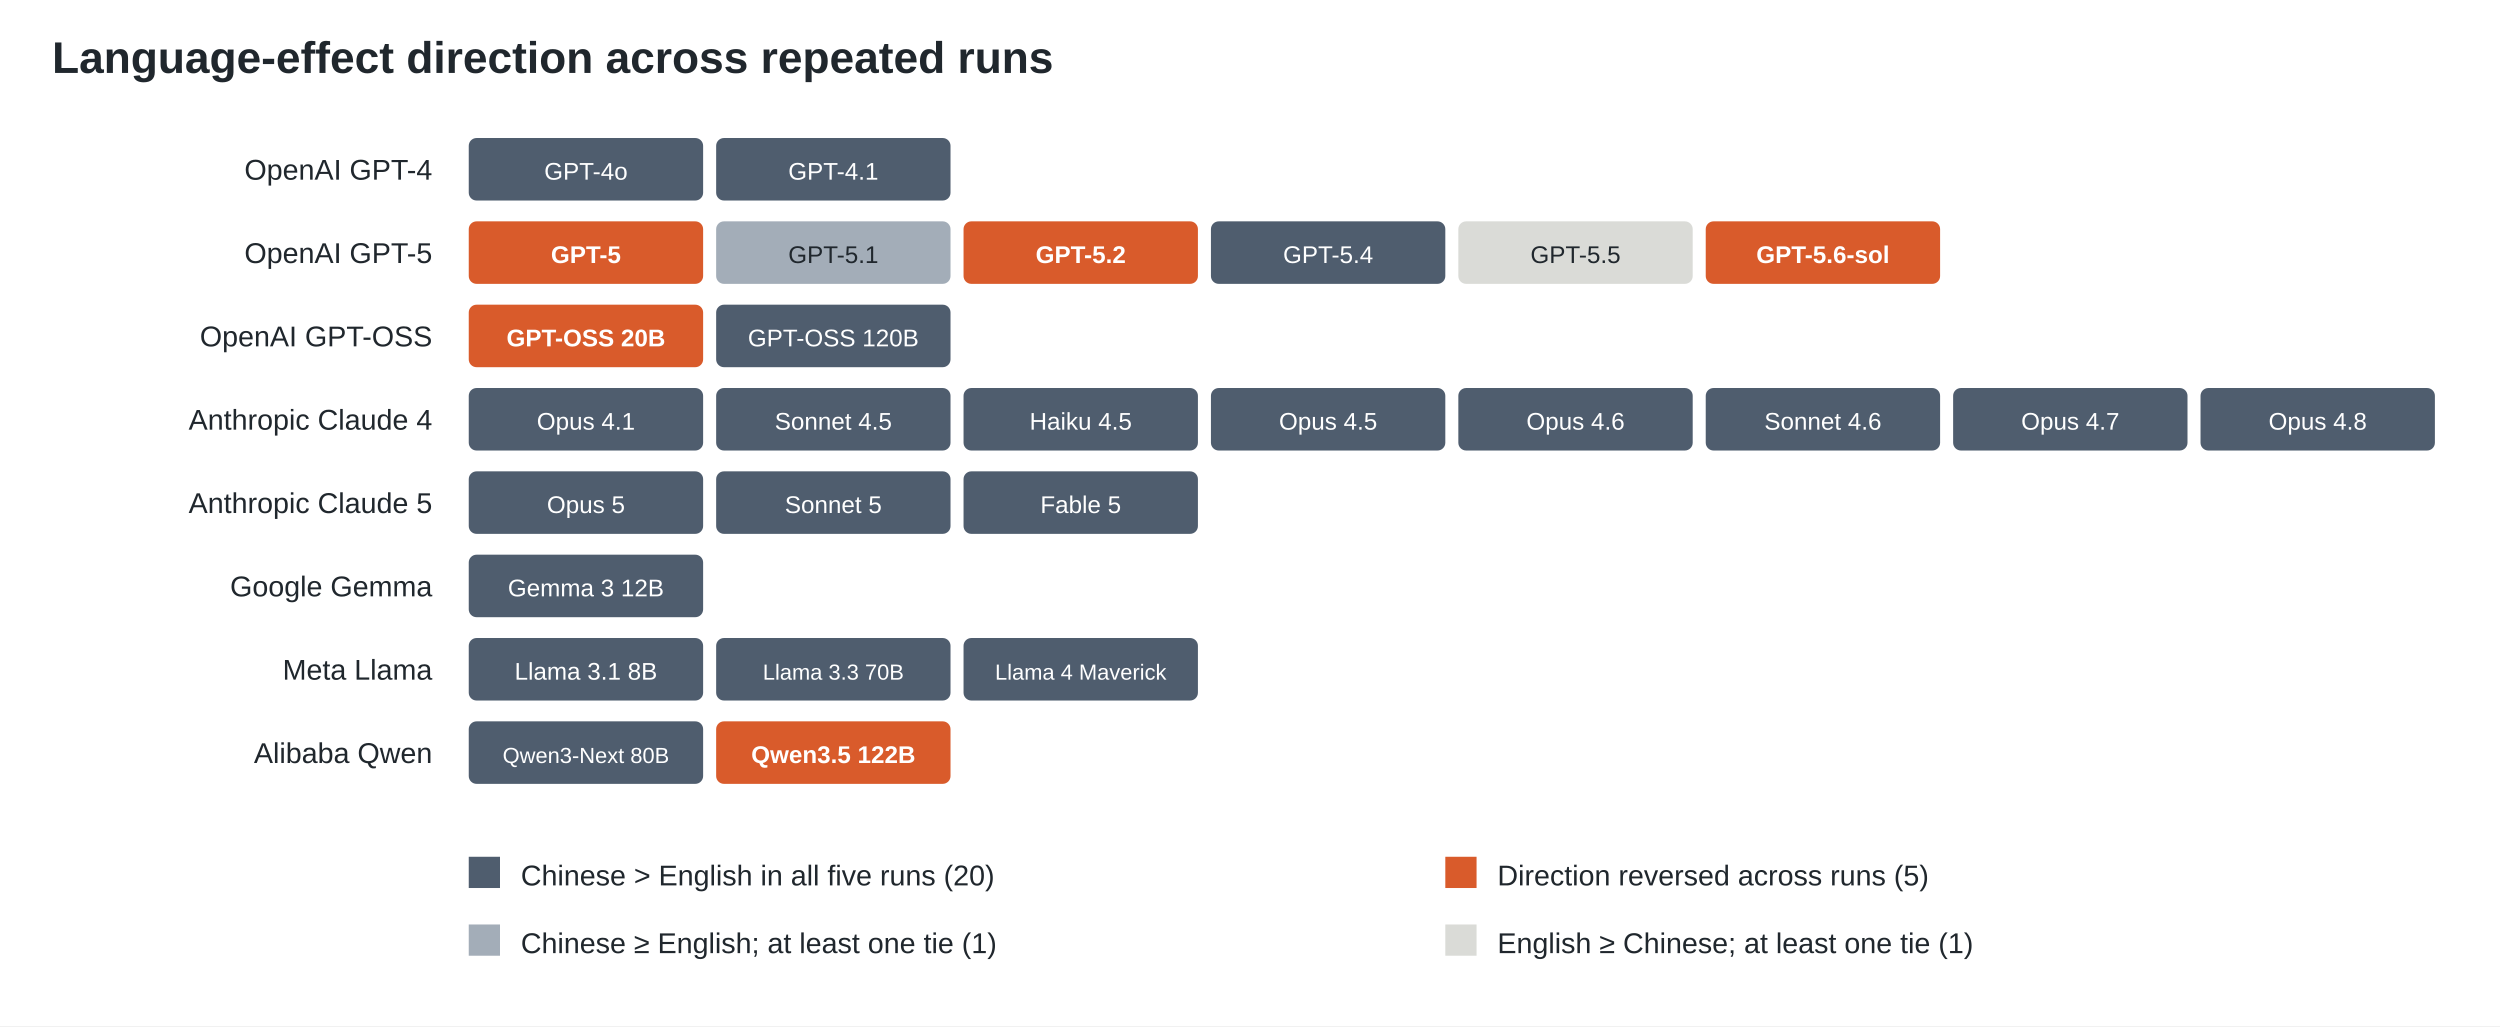
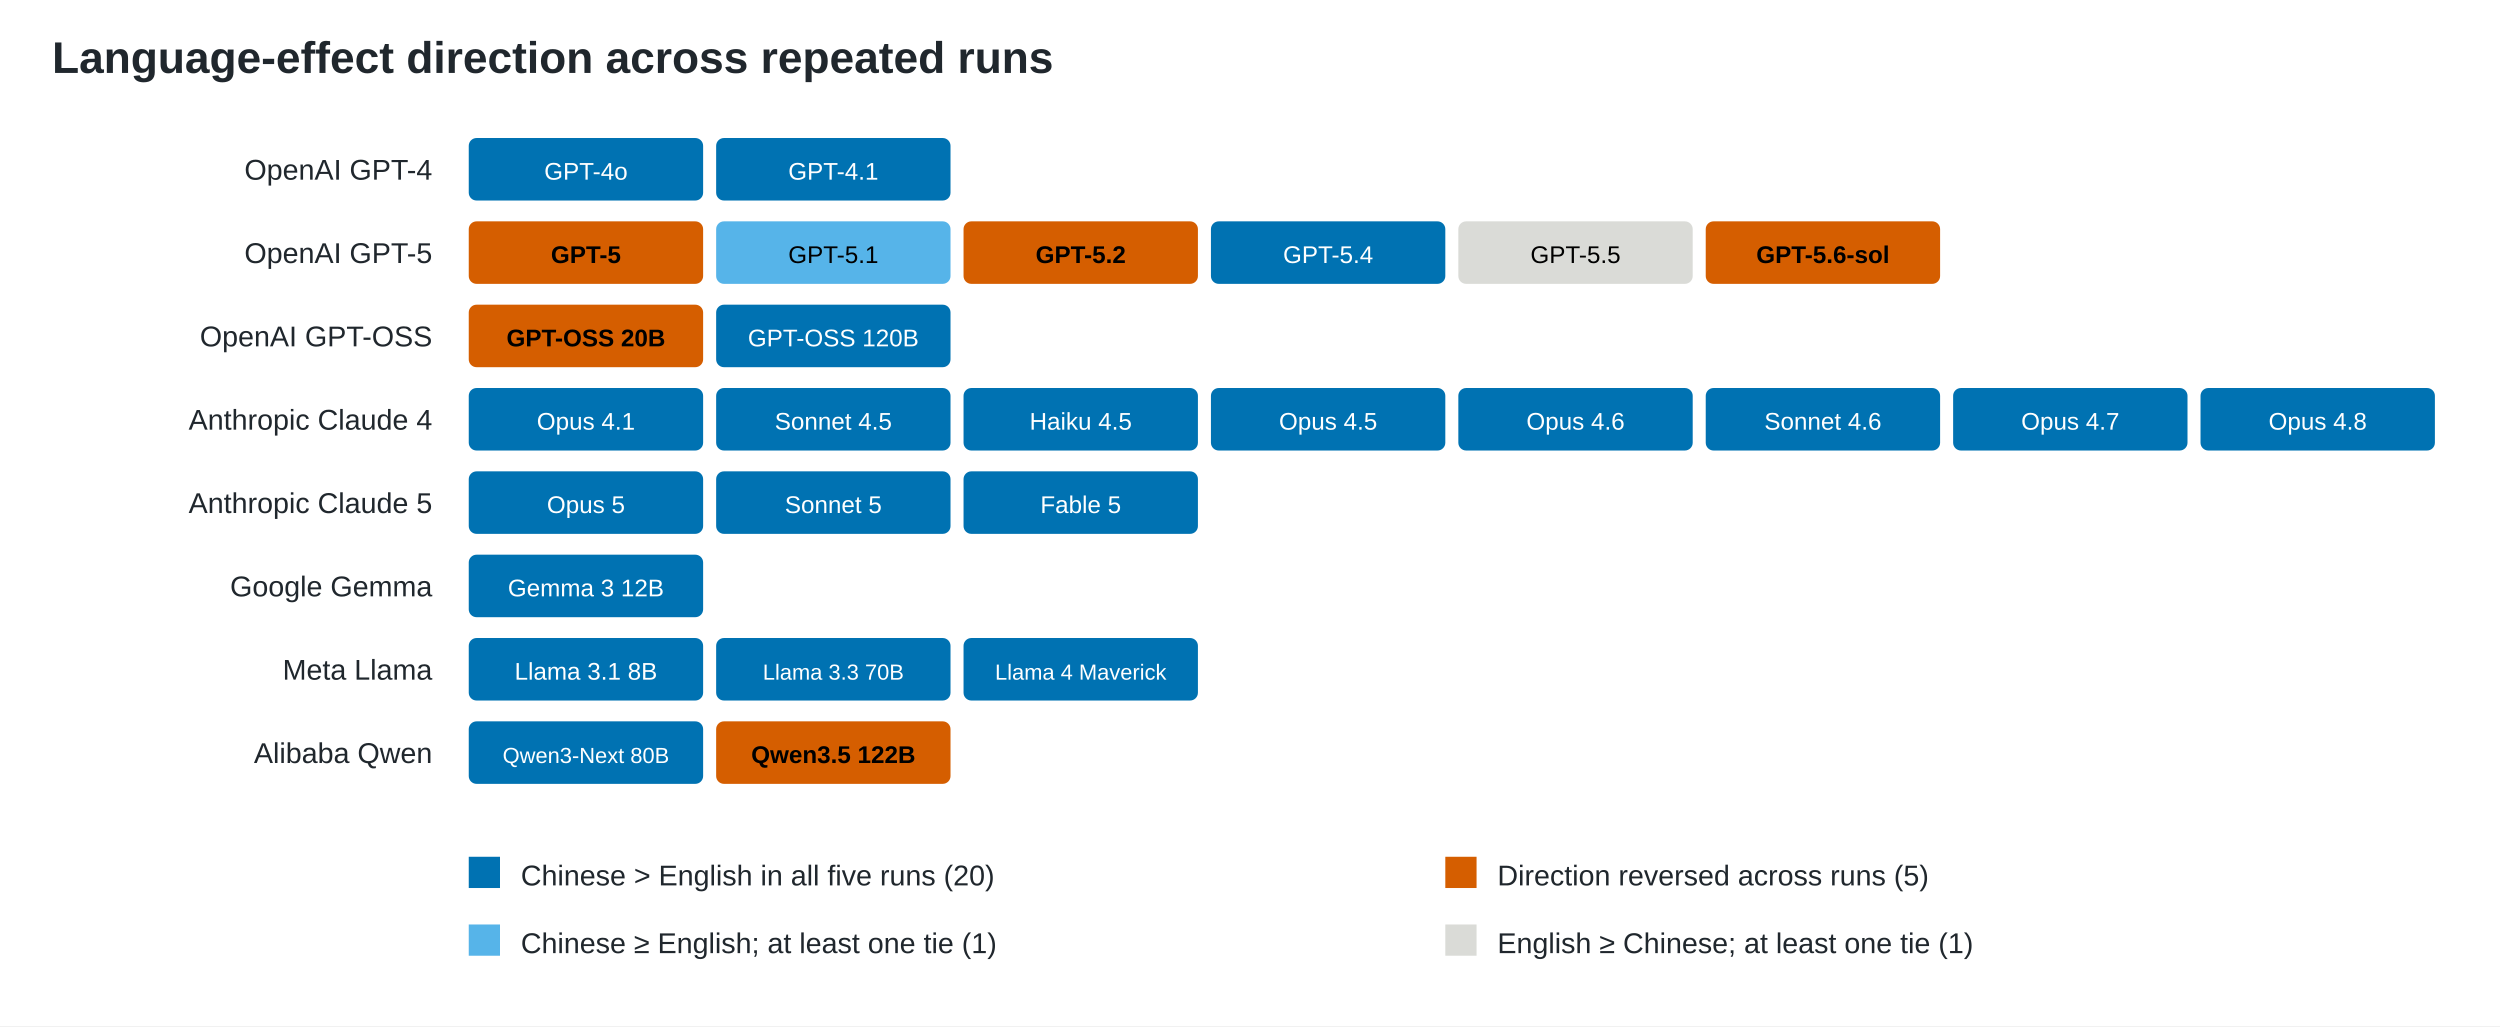
- <svg xmlns="http://www.w3.org/2000/svg" width="960pt" height="394pt" viewBox="0 0 960 394" role="img">
+ <svg xmlns="http://www.w3.org/2000/svg" width="960pt" height="394pt" viewBox="0 0 960 394">
  <rect width="960" height="394" fill="white" />
-   <text x="20.000" y="28.000" font-family="Arial, Helvetica, sans-serif" font-size="17" font-weight="700" fill="#20272D" text-anchor="start">
+   <text x="20" y="28" font-family="Arial, Helvetica, sans-serif" font-size="17" font-weight="700" fill="#20272D" text-anchor="start">
    <tspan font-size="17" dy="0">Language-effect direction across repeated runs</tspan>
  </text>
-   <text x="166.000" y="69.000" font-family="Arial, Helvetica, sans-serif" font-size="11" font-weight="400" fill="#20272D" text-anchor="end">
+   <text x="166" y="69" font-family="Arial, Helvetica, sans-serif" font-size="11" font-weight="400" fill="#20272D" text-anchor="end">
    <tspan font-size="11" dy="0">OpenAI GPT-4</tspan>
  </text>
-   <rect x="180.000" y="53.000" width="90.000" height="24.000" rx="3" fill="#4F5D6E" stroke="none" stroke-width="0.7" />
-   <text x="225.000" y="69.000" font-family="Arial, Helvetica, sans-serif" font-size="9.3" font-weight="400" fill="white" text-anchor="middle">
+   <rect x="180" y="53" width="90" height="24" rx="3" fill="#0072B2" stroke="none" stroke-width="0.7" />
+   <text x="225" y="69" font-family="Arial, Helvetica, sans-serif" font-size="9.3" font-weight="400" fill="white" text-anchor="middle">
    <tspan font-size="9.3" dy="0">GPT-4o</tspan>
  </text>
-   <rect x="275.000" y="53.000" width="90.000" height="24.000" rx="3" fill="#4F5D6E" stroke="none" stroke-width="0.7" />
-   <text x="320.000" y="69.000" font-family="Arial, Helvetica, sans-serif" font-size="9.3" font-weight="400" fill="white" text-anchor="middle">
+   <rect x="275" y="53" width="90" height="24" rx="3" fill="#0072B2" stroke="none" stroke-width="0.7" />
+   <text x="320" y="69" font-family="Arial, Helvetica, sans-serif" font-size="9.3" font-weight="400" fill="white" text-anchor="middle">
    <tspan font-size="9.3" dy="0">GPT-4.1</tspan>
  </text>
-   <text x="166.000" y="101.000" font-family="Arial, Helvetica, sans-serif" font-size="11" font-weight="400" fill="#20272D" text-anchor="end">
+   <text x="166" y="101" font-family="Arial, Helvetica, sans-serif" font-size="11" font-weight="400" fill="#20272D" text-anchor="end">
    <tspan font-size="11" dy="0">OpenAI GPT-5</tspan>
  </text>
-   <rect x="180.000" y="85.000" width="90.000" height="24.000" rx="3" fill="#D95B2B" stroke="none" stroke-width="0.7" />
-   <text x="225.000" y="101.000" font-family="Arial, Helvetica, sans-serif" font-size="9.3" font-weight="700" fill="white" text-anchor="middle">
+   <rect x="180" y="85" width="90" height="24" rx="3" fill="#D55E00" stroke="none" stroke-width="0.7" />
+   <text x="225" y="101" font-family="Arial, Helvetica, sans-serif" font-size="9.3" font-weight="700" fill="#000000" text-anchor="middle">
    <tspan font-size="9.3" dy="0">GPT-5</tspan>
  </text>
-   <rect x="275.000" y="85.000" width="90.000" height="24.000" rx="3" fill="#A3ADB8" stroke="none" stroke-width="0.7" />
-   <text x="320.000" y="101.000" font-family="Arial, Helvetica, sans-serif" font-size="9.3" font-weight="400" fill="#20272D" text-anchor="middle">
+   <rect x="275" y="85" width="90" height="24" rx="3" fill="#56B4E9" stroke="none" stroke-width="0.7" />
+   <text x="320" y="101" font-family="Arial, Helvetica, sans-serif" font-size="9.3" font-weight="400" fill="#000000" text-anchor="middle">
    <tspan font-size="9.3" dy="0">GPT-5.1</tspan>
  </text>
-   <rect x="370.000" y="85.000" width="90.000" height="24.000" rx="3" fill="#D95B2B" stroke="none" stroke-width="0.7" />
-   <text x="415.000" y="101.000" font-family="Arial, Helvetica, sans-serif" font-size="9.3" font-weight="700" fill="white" text-anchor="middle">
+   <rect x="370" y="85" width="90" height="24" rx="3" fill="#D55E00" stroke="none" stroke-width="0.7" />
+   <text x="415" y="101" font-family="Arial, Helvetica, sans-serif" font-size="9.3" font-weight="700" fill="#000000" text-anchor="middle">
    <tspan font-size="9.3" dy="0">GPT-5.2</tspan>
  </text>
-   <rect x="465.000" y="85.000" width="90.000" height="24.000" rx="3" fill="#4F5D6E" stroke="none" stroke-width="0.7" />
-   <text x="510.000" y="101.000" font-family="Arial, Helvetica, sans-serif" font-size="9.3" font-weight="400" fill="white" text-anchor="middle">
+   <rect x="465" y="85" width="90" height="24" rx="3" fill="#0072B2" stroke="none" stroke-width="0.7" />
+   <text x="510" y="101" font-family="Arial, Helvetica, sans-serif" font-size="9.3" font-weight="400" fill="white" text-anchor="middle">
    <tspan font-size="9.3" dy="0">GPT-5.4</tspan>
  </text>
-   <rect x="560.000" y="85.000" width="90.000" height="24.000" rx="3" fill="#DADBD7" stroke="none" stroke-width="0.7" />
-   <text x="605.000" y="101.000" font-family="Arial, Helvetica, sans-serif" font-size="9.3" font-weight="400" fill="#20272D" text-anchor="middle">
+   <rect x="560" y="85" width="90" height="24" rx="3" fill="#DADBD7" stroke="none" stroke-width="0.7" />
+   <text x="605" y="101" font-family="Arial, Helvetica, sans-serif" font-size="9.3" font-weight="400" fill="#000000" text-anchor="middle">
    <tspan font-size="9.3" dy="0">GPT-5.5</tspan>
  </text>
-   <rect x="655.000" y="85.000" width="90.000" height="24.000" rx="3" fill="#D95B2B" stroke="none" stroke-width="0.7" />
-   <text x="700.000" y="101.000" font-family="Arial, Helvetica, sans-serif" font-size="9.3" font-weight="700" fill="white" text-anchor="middle">
+   <rect x="655" y="85" width="90" height="24" rx="3" fill="#D55E00" stroke="none" stroke-width="0.7" />
+   <text x="700" y="101" font-family="Arial, Helvetica, sans-serif" font-size="9.3" font-weight="700" fill="#000000" text-anchor="middle">
    <tspan font-size="9.3" dy="0">GPT-5.6-sol</tspan>
  </text>
-   <text x="166.000" y="133.000" font-family="Arial, Helvetica, sans-serif" font-size="11" font-weight="400" fill="#20272D" text-anchor="end">
+   <text x="166" y="133" font-family="Arial, Helvetica, sans-serif" font-size="11" font-weight="400" fill="#20272D" text-anchor="end">
    <tspan font-size="11" dy="0">OpenAI GPT-OSS</tspan>
  </text>
-   <rect x="180.000" y="117.000" width="90.000" height="24.000" rx="3" fill="#D95B2B" stroke="none" stroke-width="0.7" />
-   <text x="225.000" y="133.000" font-family="Arial, Helvetica, sans-serif" font-size="9.3" font-weight="700" fill="white" text-anchor="middle">
+   <rect x="180" y="117" width="90" height="24" rx="3" fill="#D55E00" stroke="none" stroke-width="0.7" />
+   <text x="225" y="133" font-family="Arial, Helvetica, sans-serif" font-size="9.3" font-weight="700" fill="#000000" text-anchor="middle">
    <tspan font-size="9.3" dy="0">GPT-OSS 20B</tspan>
  </text>
-   <rect x="275.000" y="117.000" width="90.000" height="24.000" rx="3" fill="#4F5D6E" stroke="none" stroke-width="0.7" />
-   <text x="320.000" y="133.000" font-family="Arial, Helvetica, sans-serif" font-size="9.3" font-weight="400" fill="white" text-anchor="middle">
+   <rect x="275" y="117" width="90" height="24" rx="3" fill="#0072B2" stroke="none" stroke-width="0.7" />
+   <text x="320" y="133" font-family="Arial, Helvetica, sans-serif" font-size="9.3" font-weight="400" fill="white" text-anchor="middle">
    <tspan font-size="9.3" dy="0">GPT-OSS 120B</tspan>
  </text>
-   <text x="166.000" y="165.000" font-family="Arial, Helvetica, sans-serif" font-size="11" font-weight="400" fill="#20272D" text-anchor="end">
+   <text x="166" y="165" font-family="Arial, Helvetica, sans-serif" font-size="11" font-weight="400" fill="#20272D" text-anchor="end">
    <tspan font-size="11" dy="0">Anthropic Claude 4</tspan>
  </text>
-   <rect x="180.000" y="149.000" width="90.000" height="24.000" rx="3" fill="#4F5D6E" stroke="none" stroke-width="0.7" />
-   <text x="225.000" y="165.000" font-family="Arial, Helvetica, sans-serif" font-size="9.3" font-weight="400" fill="white" text-anchor="middle">
+   <rect x="180" y="149" width="90" height="24" rx="3" fill="#0072B2" stroke="none" stroke-width="0.7" />
+   <text x="225" y="165" font-family="Arial, Helvetica, sans-serif" font-size="9.3" font-weight="400" fill="white" text-anchor="middle">
    <tspan font-size="9.3" dy="0">Opus 4.1</tspan>
  </text>
-   <rect x="275.000" y="149.000" width="90.000" height="24.000" rx="3" fill="#4F5D6E" stroke="none" stroke-width="0.7" />
-   <text x="320.000" y="165.000" font-family="Arial, Helvetica, sans-serif" font-size="9.3" font-weight="400" fill="white" text-anchor="middle">
+   <rect x="275" y="149" width="90" height="24" rx="3" fill="#0072B2" stroke="none" stroke-width="0.7" />
+   <text x="320" y="165" font-family="Arial, Helvetica, sans-serif" font-size="9.3" font-weight="400" fill="white" text-anchor="middle">
    <tspan font-size="9.3" dy="0">Sonnet 4.5</tspan>
  </text>
-   <rect x="370.000" y="149.000" width="90.000" height="24.000" rx="3" fill="#4F5D6E" stroke="none" stroke-width="0.7" />
-   <text x="415.000" y="165.000" font-family="Arial, Helvetica, sans-serif" font-size="9.3" font-weight="400" fill="white" text-anchor="middle">
+   <rect x="370" y="149" width="90" height="24" rx="3" fill="#0072B2" stroke="none" stroke-width="0.7" />
+   <text x="415" y="165" font-family="Arial, Helvetica, sans-serif" font-size="9.3" font-weight="400" fill="white" text-anchor="middle">
    <tspan font-size="9.3" dy="0">Haiku 4.5</tspan>
  </text>
-   <rect x="465.000" y="149.000" width="90.000" height="24.000" rx="3" fill="#4F5D6E" stroke="none" stroke-width="0.7" />
-   <text x="510.000" y="165.000" font-family="Arial, Helvetica, sans-serif" font-size="9.3" font-weight="400" fill="white" text-anchor="middle">
+   <rect x="465" y="149" width="90" height="24" rx="3" fill="#0072B2" stroke="none" stroke-width="0.7" />
+   <text x="510" y="165" font-family="Arial, Helvetica, sans-serif" font-size="9.3" font-weight="400" fill="white" text-anchor="middle">
    <tspan font-size="9.3" dy="0">Opus 4.5</tspan>
  </text>
-   <rect x="560.000" y="149.000" width="90.000" height="24.000" rx="3" fill="#4F5D6E" stroke="none" stroke-width="0.7" />
-   <text x="605.000" y="165.000" font-family="Arial, Helvetica, sans-serif" font-size="9.3" font-weight="400" fill="white" text-anchor="middle">
+   <rect x="560" y="149" width="90" height="24" rx="3" fill="#0072B2" stroke="none" stroke-width="0.7" />
+   <text x="605" y="165" font-family="Arial, Helvetica, sans-serif" font-size="9.3" font-weight="400" fill="white" text-anchor="middle">
    <tspan font-size="9.3" dy="0">Opus 4.6</tspan>
  </text>
-   <rect x="655.000" y="149.000" width="90.000" height="24.000" rx="3" fill="#4F5D6E" stroke="none" stroke-width="0.7" />
-   <text x="700.000" y="165.000" font-family="Arial, Helvetica, sans-serif" font-size="9.3" font-weight="400" fill="white" text-anchor="middle">
+   <rect x="655" y="149" width="90" height="24" rx="3" fill="#0072B2" stroke="none" stroke-width="0.7" />
+   <text x="700" y="165" font-family="Arial, Helvetica, sans-serif" font-size="9.3" font-weight="400" fill="white" text-anchor="middle">
    <tspan font-size="9.3" dy="0">Sonnet 4.6</tspan>
  </text>
-   <rect x="750.000" y="149.000" width="90.000" height="24.000" rx="3" fill="#4F5D6E" stroke="none" stroke-width="0.7" />
-   <text x="795.000" y="165.000" font-family="Arial, Helvetica, sans-serif" font-size="9.3" font-weight="400" fill="white" text-anchor="middle">
+   <rect x="750" y="149" width="90" height="24" rx="3" fill="#0072B2" stroke="none" stroke-width="0.7" />
+   <text x="795" y="165" font-family="Arial, Helvetica, sans-serif" font-size="9.3" font-weight="400" fill="white" text-anchor="middle">
    <tspan font-size="9.3" dy="0">Opus 4.7</tspan>
  </text>
-   <rect x="845.000" y="149.000" width="90.000" height="24.000" rx="3" fill="#4F5D6E" stroke="none" stroke-width="0.7" />
-   <text x="890.000" y="165.000" font-family="Arial, Helvetica, sans-serif" font-size="9.3" font-weight="400" fill="white" text-anchor="middle">
+   <rect x="845" y="149" width="90" height="24" rx="3" fill="#0072B2" stroke="none" stroke-width="0.7" />
+   <text x="890" y="165" font-family="Arial, Helvetica, sans-serif" font-size="9.3" font-weight="400" fill="white" text-anchor="middle">
    <tspan font-size="9.3" dy="0">Opus 4.8</tspan>
  </text>
-   <text x="166.000" y="197.000" font-family="Arial, Helvetica, sans-serif" font-size="11" font-weight="400" fill="#20272D" text-anchor="end">
+   <text x="166" y="197" font-family="Arial, Helvetica, sans-serif" font-size="11" font-weight="400" fill="#20272D" text-anchor="end">
    <tspan font-size="11" dy="0">Anthropic Claude 5</tspan>
  </text>
-   <rect x="180.000" y="181.000" width="90.000" height="24.000" rx="3" fill="#4F5D6E" stroke="none" stroke-width="0.7" />
-   <text x="225.000" y="197.000" font-family="Arial, Helvetica, sans-serif" font-size="9.3" font-weight="400" fill="white" text-anchor="middle">
+   <rect x="180" y="181" width="90" height="24" rx="3" fill="#0072B2" stroke="none" stroke-width="0.7" />
+   <text x="225" y="197" font-family="Arial, Helvetica, sans-serif" font-size="9.3" font-weight="400" fill="white" text-anchor="middle">
    <tspan font-size="9.3" dy="0">Opus 5</tspan>
  </text>
-   <rect x="275.000" y="181.000" width="90.000" height="24.000" rx="3" fill="#4F5D6E" stroke="none" stroke-width="0.7" />
-   <text x="320.000" y="197.000" font-family="Arial, Helvetica, sans-serif" font-size="9.3" font-weight="400" fill="white" text-anchor="middle">
+   <rect x="275" y="181" width="90" height="24" rx="3" fill="#0072B2" stroke="none" stroke-width="0.7" />
+   <text x="320" y="197" font-family="Arial, Helvetica, sans-serif" font-size="9.3" font-weight="400" fill="white" text-anchor="middle">
    <tspan font-size="9.3" dy="0">Sonnet 5</tspan>
  </text>
-   <rect x="370.000" y="181.000" width="90.000" height="24.000" rx="3" fill="#4F5D6E" stroke="none" stroke-width="0.7" />
-   <text x="415.000" y="197.000" font-family="Arial, Helvetica, sans-serif" font-size="9.3" font-weight="400" fill="white" text-anchor="middle">
+   <rect x="370" y="181" width="90" height="24" rx="3" fill="#0072B2" stroke="none" stroke-width="0.7" />
+   <text x="415" y="197" font-family="Arial, Helvetica, sans-serif" font-size="9.3" font-weight="400" fill="white" text-anchor="middle">
    <tspan font-size="9.3" dy="0">Fable 5</tspan>
  </text>
-   <text x="166.000" y="229.000" font-family="Arial, Helvetica, sans-serif" font-size="11" font-weight="400" fill="#20272D" text-anchor="end">
+   <text x="166" y="229" font-family="Arial, Helvetica, sans-serif" font-size="11" font-weight="400" fill="#20272D" text-anchor="end">
    <tspan font-size="11" dy="0">Google Gemma</tspan>
  </text>
-   <rect x="180.000" y="213.000" width="90.000" height="24.000" rx="3" fill="#4F5D6E" stroke="none" stroke-width="0.7" />
-   <text x="225.000" y="229.000" font-family="Arial, Helvetica, sans-serif" font-size="9.3" font-weight="400" fill="white" text-anchor="middle">
+   <rect x="180" y="213" width="90" height="24" rx="3" fill="#0072B2" stroke="none" stroke-width="0.7" />
+   <text x="225" y="229" font-family="Arial, Helvetica, sans-serif" font-size="9.3" font-weight="400" fill="white" text-anchor="middle">
    <tspan font-size="9.3" dy="0">Gemma 3 12B</tspan>
  </text>
-   <text x="166.000" y="261.000" font-family="Arial, Helvetica, sans-serif" font-size="11" font-weight="400" fill="#20272D" text-anchor="end">
+   <text x="166" y="261" font-family="Arial, Helvetica, sans-serif" font-size="11" font-weight="400" fill="#20272D" text-anchor="end">
    <tspan font-size="11" dy="0">Meta Llama</tspan>
  </text>
-   <rect x="180.000" y="245.000" width="90.000" height="24.000" rx="3" fill="#4F5D6E" stroke="none" stroke-width="0.7" />
-   <text x="225.000" y="261.000" font-family="Arial, Helvetica, sans-serif" font-size="9.3" font-weight="400" fill="white" text-anchor="middle">
+   <rect x="180" y="245" width="90" height="24" rx="3" fill="#0072B2" stroke="none" stroke-width="0.7" />
+   <text x="225" y="261" font-family="Arial, Helvetica, sans-serif" font-size="9.3" font-weight="400" fill="white" text-anchor="middle">
    <tspan font-size="9.3" dy="0">Llama 3.1 8B</tspan>
  </text>
-   <rect x="275.000" y="245.000" width="90.000" height="24.000" rx="3" fill="#4F5D6E" stroke="none" stroke-width="0.7" />
-   <text x="320.000" y="261.000" font-family="Arial, Helvetica, sans-serif" font-size="8.4" font-weight="400" fill="white" text-anchor="middle">
+   <rect x="275" y="245" width="90" height="24" rx="3" fill="#0072B2" stroke="none" stroke-width="0.7" />
+   <text x="320" y="261" font-family="Arial, Helvetica, sans-serif" font-size="8.4" font-weight="400" fill="white" text-anchor="middle">
    <tspan font-size="8.4" dy="0">Llama 3.3 70B</tspan>
  </text>
-   <rect x="370.000" y="245.000" width="90.000" height="24.000" rx="3" fill="#4F5D6E" stroke="none" stroke-width="0.7" />
-   <text x="415.000" y="261.000" font-family="Arial, Helvetica, sans-serif" font-size="8.4" font-weight="400" fill="white" text-anchor="middle">
+   <rect x="370" y="245" width="90" height="24" rx="3" fill="#0072B2" stroke="none" stroke-width="0.7" />
+   <text x="415" y="261" font-family="Arial, Helvetica, sans-serif" font-size="8.4" font-weight="400" fill="white" text-anchor="middle">
    <tspan font-size="8.4" dy="0">Llama 4 Maverick</tspan>
  </text>
-   <text x="166.000" y="293.000" font-family="Arial, Helvetica, sans-serif" font-size="11" font-weight="400" fill="#20272D" text-anchor="end">
+   <text x="166" y="293" font-family="Arial, Helvetica, sans-serif" font-size="11" font-weight="400" fill="#20272D" text-anchor="end">
    <tspan font-size="11" dy="0">Alibaba Qwen</tspan>
  </text>
-   <rect x="180.000" y="277.000" width="90.000" height="24.000" rx="3" fill="#4F5D6E" stroke="none" stroke-width="0.7" />
-   <text x="225.000" y="293.000" font-family="Arial, Helvetica, sans-serif" font-size="8.4" font-weight="400" fill="white" text-anchor="middle">
+   <rect x="180" y="277" width="90" height="24" rx="3" fill="#0072B2" stroke="none" stroke-width="0.7" />
+   <text x="225" y="293" font-family="Arial, Helvetica, sans-serif" font-size="8.4" font-weight="400" fill="white" text-anchor="middle">
    <tspan font-size="8.4" dy="0">Qwen3-Next 80B</tspan>
  </text>
-   <rect x="275.000" y="277.000" width="90.000" height="24.000" rx="3" fill="#D95B2B" stroke="none" stroke-width="0.7" />
-   <text x="320.000" y="293.000" font-family="Arial, Helvetica, sans-serif" font-size="9.3" font-weight="700" fill="white" text-anchor="middle">
+   <rect x="275" y="277" width="90" height="24" rx="3" fill="#D55E00" stroke="none" stroke-width="0.7" />
+   <text x="320" y="293" font-family="Arial, Helvetica, sans-serif" font-size="9.3" font-weight="700" fill="#000000" text-anchor="middle">
    <tspan font-size="9.3" dy="0">Qwen3.5 122B</tspan>
  </text>
-   <rect x="180.000" y="329.000" width="12.000" height="12.000" rx="0" fill="#4F5D6E" stroke="none" stroke-width="0.7" />
-   <text x="200.000" y="340.000" font-family="Arial, Helvetica, sans-serif" font-size="11" font-weight="400" fill="#20272D" text-anchor="start">
+   <rect x="180" y="329" width="12" height="12" rx="0" fill="#0072B2" stroke="none" stroke-width="0.7" />
+   <text x="200" y="340" font-family="Arial, Helvetica, sans-serif" font-size="11" font-weight="400" fill="#20272D" text-anchor="start">
    <tspan font-size="11" dy="0">Chinese &gt; English in all five runs (20)</tspan>
  </text>
-   <rect x="555.000" y="329.000" width="12.000" height="12.000" rx="0" fill="#D95B2B" stroke="none" stroke-width="0.7" />
-   <text x="575.000" y="340.000" font-family="Arial, Helvetica, sans-serif" font-size="11" font-weight="400" fill="#20272D" text-anchor="start">
+   <rect x="555" y="329" width="12" height="12" rx="0" fill="#D55E00" stroke="none" stroke-width="0.7" />
+   <text x="575" y="340" font-family="Arial, Helvetica, sans-serif" font-size="11" font-weight="400" fill="#20272D" text-anchor="start">
    <tspan font-size="11" dy="0">Direction reversed across runs (5)</tspan>
  </text>
-   <rect x="180.000" y="355.000" width="12.000" height="12.000" rx="0" fill="#A3ADB8" stroke="none" stroke-width="0.7" />
-   <text x="200.000" y="366.000" font-family="Arial, Helvetica, sans-serif" font-size="11" font-weight="400" fill="#20272D" text-anchor="start">
+   <rect x="180" y="355" width="12" height="12" rx="0" fill="#56B4E9" stroke="none" stroke-width="0.7" />
+   <text x="200" y="366" font-family="Arial, Helvetica, sans-serif" font-size="11" font-weight="400" fill="#20272D" text-anchor="start">
    <tspan font-size="11" dy="0">Chinese ≥ English; at least one tie (1)</tspan>
  </text>
-   <rect x="555.000" y="355.000" width="12.000" height="12.000" rx="0" fill="#DADBD7" stroke="none" stroke-width="0.7" />
-   <text x="575.000" y="366.000" font-family="Arial, Helvetica, sans-serif" font-size="11" font-weight="400" fill="#20272D" text-anchor="start">
+   <rect x="555" y="355" width="12" height="12" rx="0" fill="#DADBD7" stroke="none" stroke-width="0.7" />
+   <text x="575" y="366" font-family="Arial, Helvetica, sans-serif" font-size="11" font-weight="400" fill="#20272D" text-anchor="start">
    <tspan font-size="11" dy="0">English ≥ Chinese; at least one tie (1)</tspan>
  </text>
</svg>
